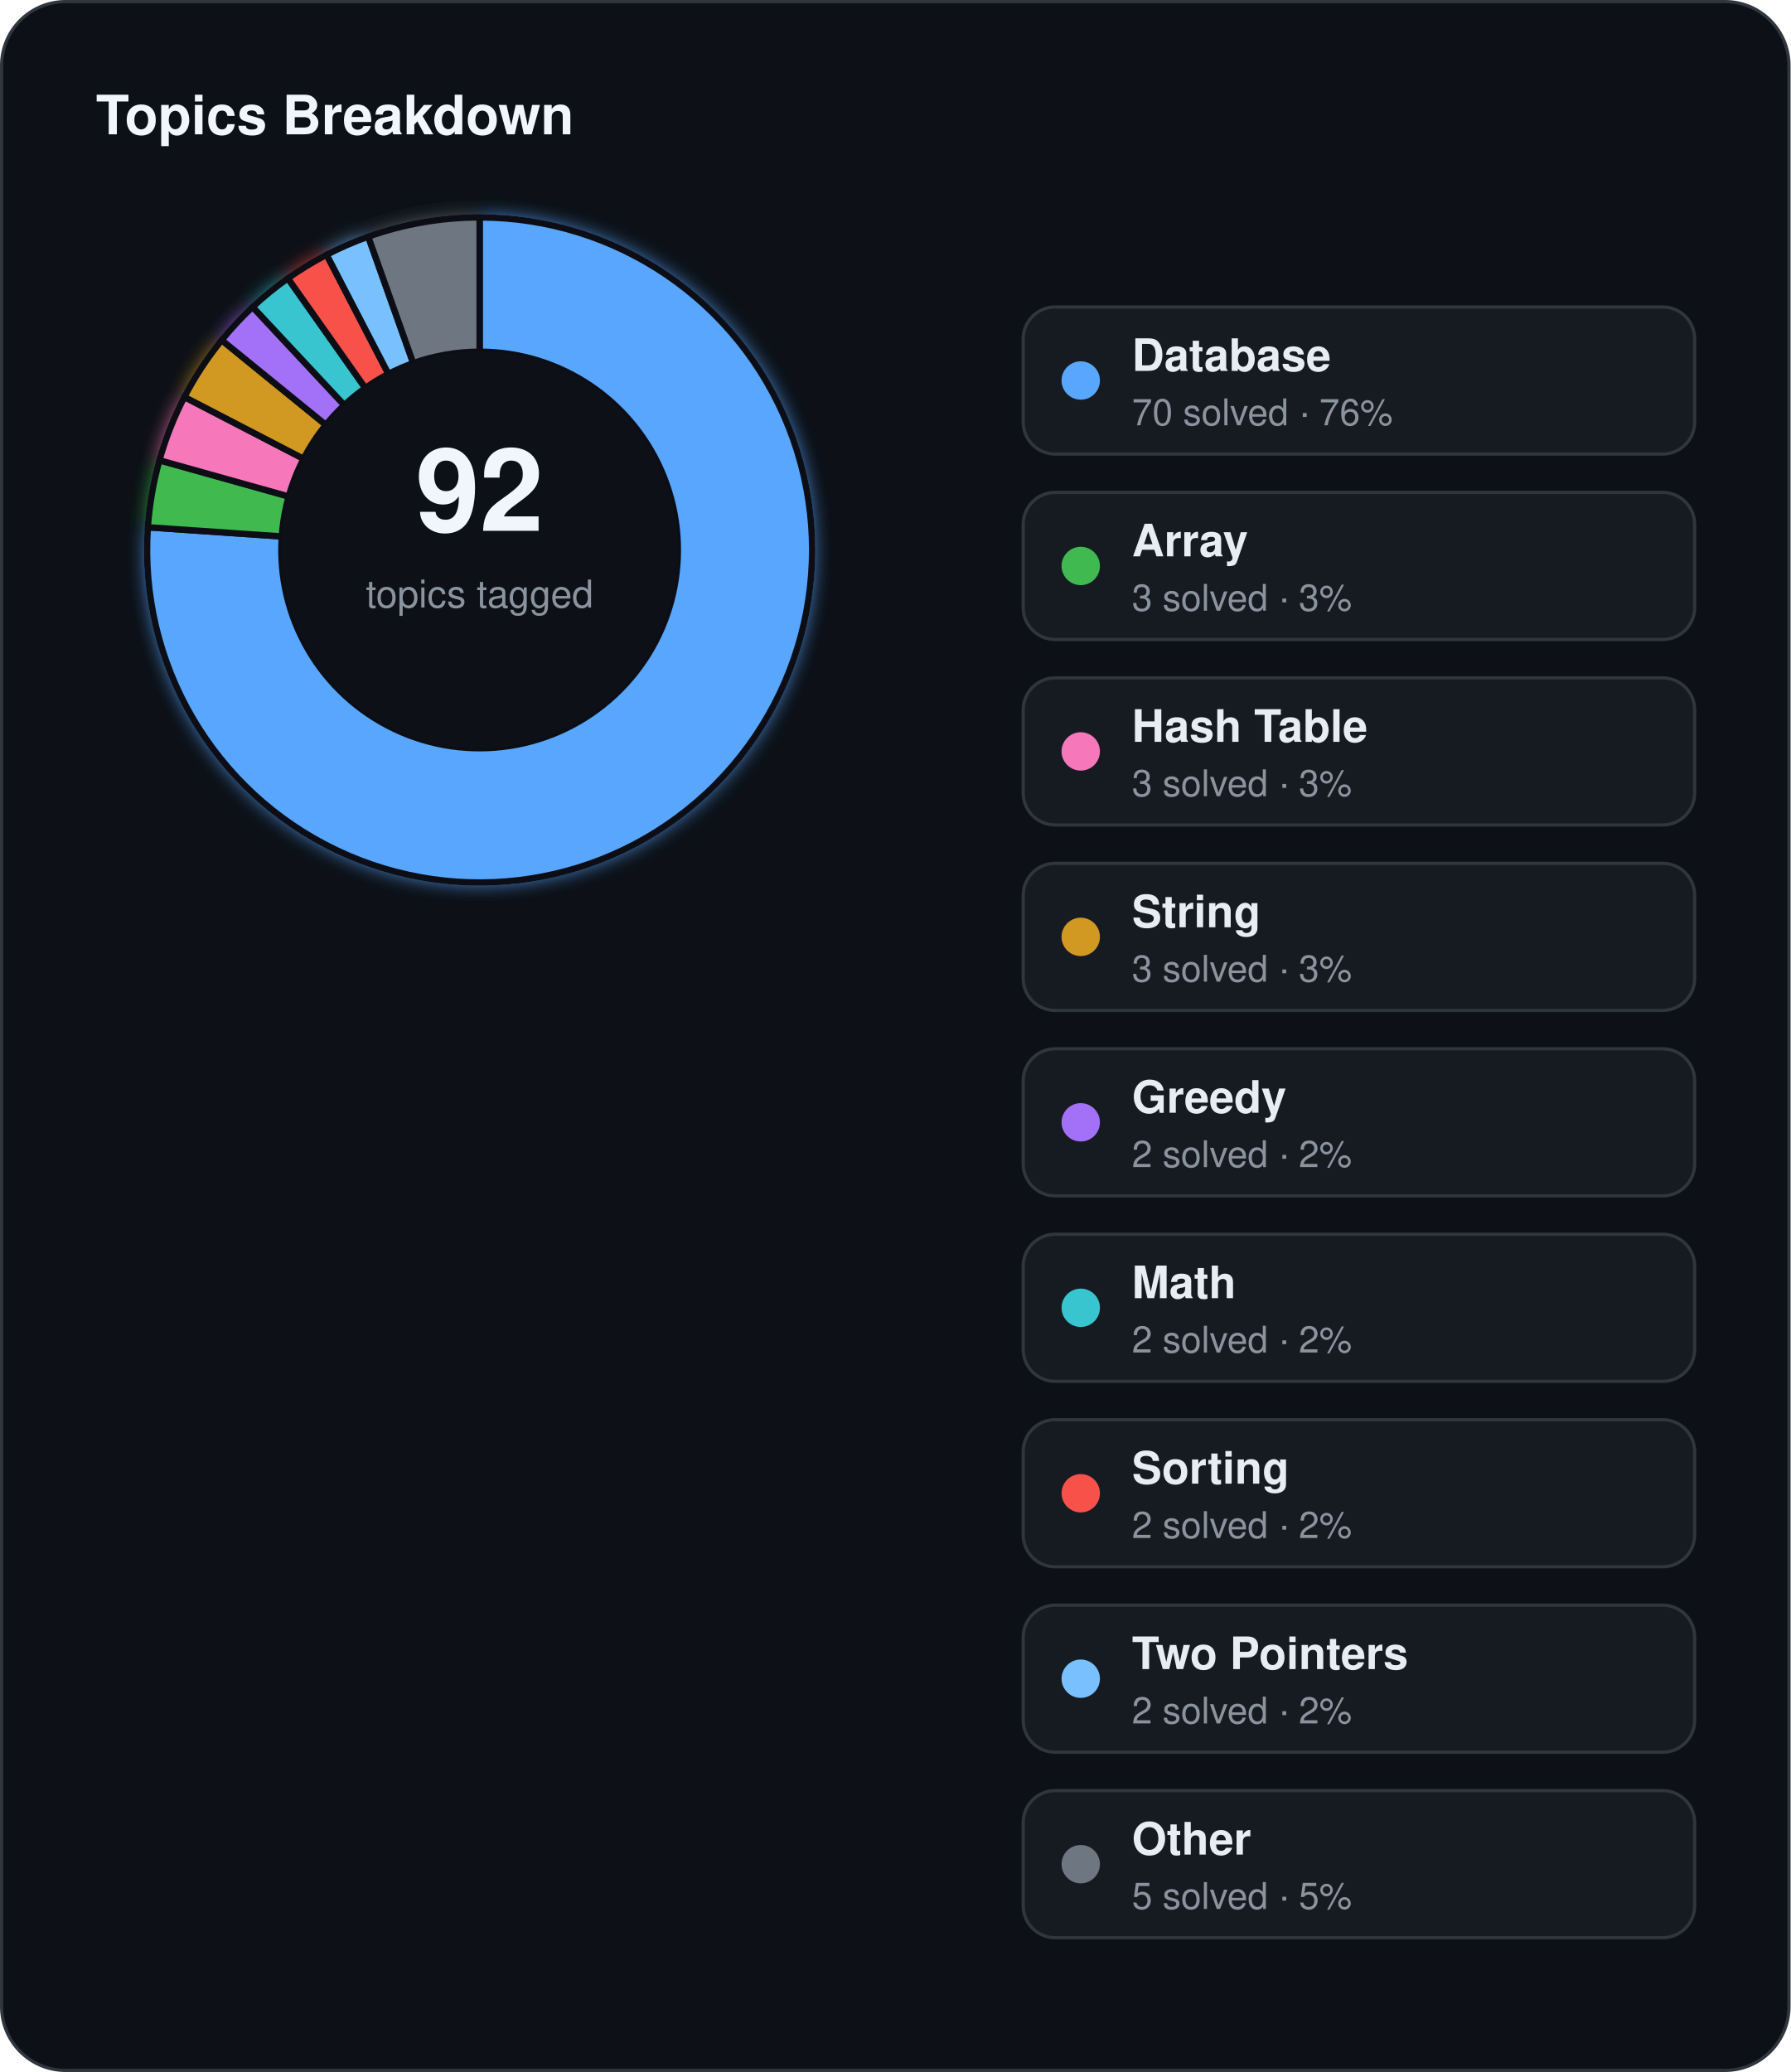
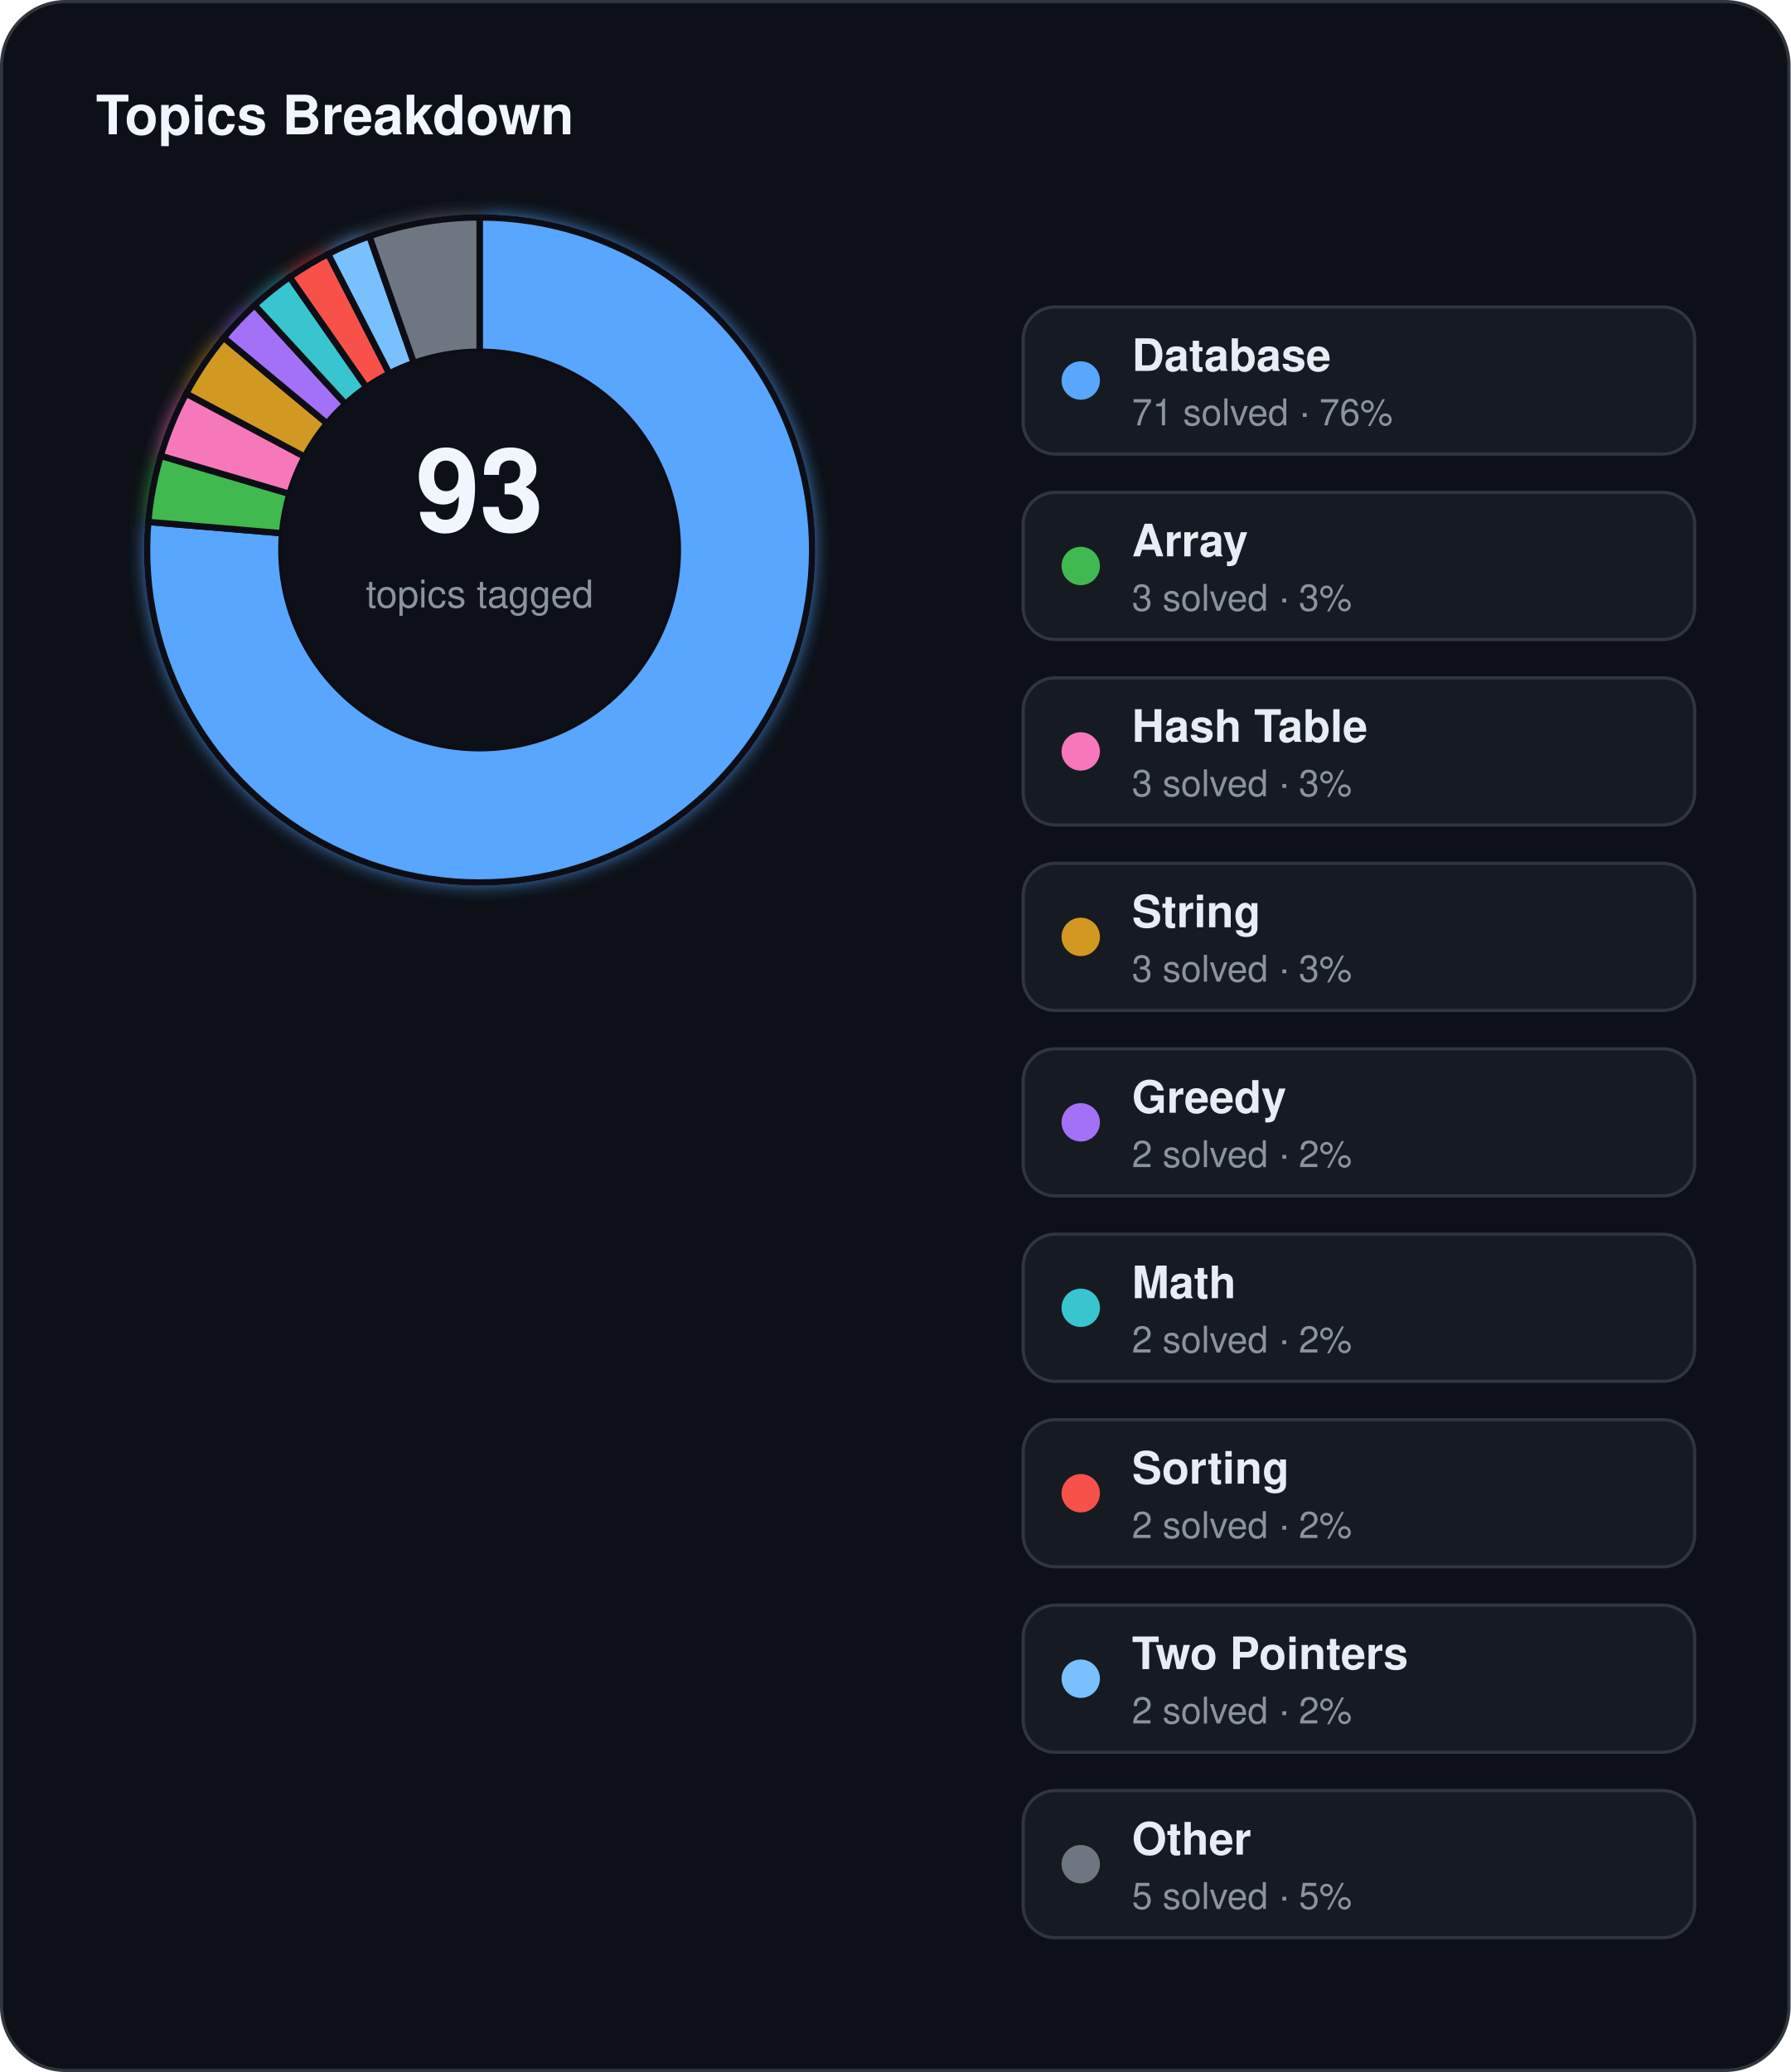
<svg xmlns="http://www.w3.org/2000/svg" width="560" height="648" viewBox="0 0 560 648">
  <defs>
    <filter id="topics-glow" x="-60%" y="-60%" width="220%" height="220%">
      <feGaussianBlur stdDeviation="3" result="blur" />
      <feMerge>
        <feMergeNode in="blur" />
        <feMergeNode in="SourceGraphic" />
      </feMerge>
    </filter>
  </defs>
  <rect x="0.5" y="0.5" width="559" height="647" rx="20" fill="#0d1117" stroke="#30363d" stroke-width="1" />
  <text x="30" y="42" fill="#f0f6fc" font-family="Segoe UI, Helvetica, Arial, sans-serif" font-size="17" font-weight="700">Topics Breakdown</text>
  <g filter="url(#topics-glow)">
-     <path d="M 150.00,68.00 A 104,104 0 1 1 46.24,164.90 L 88.14,167.77 A 62,62 0 1 0 150.00,110.00 Z" fill="#58a6ff" stroke="#0d1117" stroke-width="2" />
-     <path d="M 46.24,164.90 A 104,104 0 0 1 49.86,143.94 L 90.30,155.27 A 62,62 0 0 0 88.14,167.77 Z" fill="#3fb950" stroke="#0d1117" stroke-width="2" />
-     <path d="M 49.86,143.94 A 104,104 0 0 1 57.66,124.15 L 94.95,143.48 A 62,62 0 0 0 90.30,155.27 Z" fill="#f778ba" stroke="#0d1117" stroke-width="2" />
-     <path d="M 57.66,124.15 A 104,104 0 0 1 69.33,106.37 L 101.91,132.87 A 62,62 0 0 0 94.95,143.48 Z" fill="#d29922" stroke="#0d1117" stroke-width="2" />
-     <path d="M 69.33,106.37 A 104,104 0 0 1 79.01,95.99 L 107.68,126.69 A 62,62 0 0 0 101.91,132.87 Z" fill="#a371f7" stroke="#0d1117" stroke-width="2" />
-     <path d="M 79.01,95.99 A 104,104 0 0 1 90.03,87.04 L 114.25,121.35 A 62,62 0 0 0 107.68,126.69 Z" fill="#39c5cf" stroke="#0d1117" stroke-width="2" />
-     <path d="M 90.03,87.04 A 104,104 0 0 1 102.15,79.66 L 121.48,116.95 A 62,62 0 0 0 114.25,121.35 Z" fill="#f85149" stroke="#0d1117" stroke-width="2" />
-     <path d="M 102.15,79.66 A 104,104 0 0 1 115.17,74.00 L 129.24,113.58 A 62,62 0 0 0 121.48,116.95 Z" fill="#79c0ff" stroke="#0d1117" stroke-width="2" />
-     <path d="M 115.17,74.00 A 104,104 0 0 1 150.00,68.00 L 150.00,110.00 A 62,62 0 0 0 129.24,113.58 Z" fill="#6e7681" stroke="#0d1117" stroke-width="2" />
+     <path d="M 150.00,68.00 A 104,104 0 1 1 46.37,163.23 L 88.22,166.77 A 62,62 0 1 0 150.00,110.00 Z" fill="#58a6ff" stroke="#0d1117" stroke-width="2" />
+     <path d="M 46.37,163.23 A 104,104 0 0 1 50.26,142.55 L 90.54,154.44 A 62,62 0 0 0 88.22,166.77 Z" fill="#3fb950" stroke="#0d1117" stroke-width="2" />
+     <path d="M 50.26,142.55 A 104,104 0 0 1 58.23,123.07 L 95.29,142.83 A 62,62 0 0 0 90.54,154.44 Z" fill="#f778ba" stroke="#0d1117" stroke-width="2" />
+     <path d="M 58.23,123.07 A 104,104 0 0 1 69.96,105.60 L 102.28,132.42 A 62,62 0 0 0 95.29,142.83 Z" fill="#d29922" stroke="#0d1117" stroke-width="2" />
+     <path d="M 69.96,105.60 A 104,104 0 0 1 79.63,95.42 L 108.05,126.35 A 62,62 0 0 0 102.28,132.42 Z" fill="#a371f7" stroke="#0d1117" stroke-width="2" />
+     <path d="M 79.63,95.42 A 104,104 0 0 1 90.59,86.64 L 114.58,121.11 A 62,62 0 0 0 108.05,126.35 Z" fill="#39c5cf" stroke="#0d1117" stroke-width="2" />
+     <path d="M 90.59,86.64 A 104,104 0 0 1 102.63,79.42 L 121.76,116.81 A 62,62 0 0 0 114.58,121.11 Z" fill="#f85149" stroke="#0d1117" stroke-width="2" />
+     <path d="M 102.63,79.42 A 104,104 0 0 1 115.53,73.88 L 129.45,113.50 A 62,62 0 0 0 121.76,116.81 Z" fill="#79c0ff" stroke="#0d1117" stroke-width="2" />
+     <path d="M 115.53,73.88 A 104,104 0 0 1 150.00,68.00 L 150.00,110.00 A 62,62 0 0 0 129.45,113.50 Z" fill="#6e7681" stroke="#0d1117" stroke-width="2" />
  </g>
  <circle cx="150" cy="172" r="62" fill="#0d1117" />
-   <text x="150" y="166" text-anchor="middle" fill="#f0f6fc" font-family="Segoe UI, Helvetica, Arial, sans-serif" font-size="36" font-weight="700">92</text>
+   <text x="150" y="166" text-anchor="middle" fill="#f0f6fc" font-family="Segoe UI, Helvetica, Arial, sans-serif" font-size="36" font-weight="700">93</text>
  <text x="150" y="190" text-anchor="middle" fill="#8b949e" font-family="Segoe UI, Helvetica, Arial, sans-serif" font-size="12">topics tagged</text>
  <rect x="320" y="96" width="210" height="46" rx="10" fill="#161b22" stroke="#30363d" stroke-width="1" />
  <circle cx="338" cy="119" r="6" fill="#58a6ff" />
  <text x="354" y="116" fill="#e6edf3" font-family="Segoe UI, Helvetica, Arial, sans-serif" font-size="14" font-weight="600">Database</text>
-   <text x="354" y="133" fill="#8b949e" font-family="Segoe UI, Helvetica, Arial, sans-serif" font-size="11.5">70 solved · 76%</text>
+   <text x="354" y="133" fill="#8b949e" font-family="Segoe UI, Helvetica, Arial, sans-serif" font-size="11.5">71 solved · 76%</text>
  <rect x="320" y="154" width="210" height="46" rx="10" fill="#161b22" stroke="#30363d" stroke-width="1" />
  <circle cx="338" cy="177" r="6" fill="#3fb950" />
  <text x="354" y="174" fill="#e6edf3" font-family="Segoe UI, Helvetica, Arial, sans-serif" font-size="14" font-weight="600">Array</text>
  <text x="354" y="191" fill="#8b949e" font-family="Segoe UI, Helvetica, Arial, sans-serif" font-size="11.5">3 solved · 3%</text>
  <rect x="320" y="212" width="210" height="46" rx="10" fill="#161b22" stroke="#30363d" stroke-width="1" />
  <circle cx="338" cy="235" r="6" fill="#f778ba" />
  <text x="354" y="232" fill="#e6edf3" font-family="Segoe UI, Helvetica, Arial, sans-serif" font-size="14" font-weight="600">Hash Table</text>
  <text x="354" y="249" fill="#8b949e" font-family="Segoe UI, Helvetica, Arial, sans-serif" font-size="11.5">3 solved · 3%</text>
  <rect x="320" y="270" width="210" height="46" rx="10" fill="#161b22" stroke="#30363d" stroke-width="1" />
  <circle cx="338" cy="293" r="6" fill="#d29922" />
  <text x="354" y="290" fill="#e6edf3" font-family="Segoe UI, Helvetica, Arial, sans-serif" font-size="14" font-weight="600">String</text>
  <text x="354" y="307" fill="#8b949e" font-family="Segoe UI, Helvetica, Arial, sans-serif" font-size="11.5">3 solved · 3%</text>
  <rect x="320" y="328" width="210" height="46" rx="10" fill="#161b22" stroke="#30363d" stroke-width="1" />
  <circle cx="338" cy="351" r="6" fill="#a371f7" />
  <text x="354" y="348" fill="#e6edf3" font-family="Segoe UI, Helvetica, Arial, sans-serif" font-size="14" font-weight="600">Greedy</text>
  <text x="354" y="365" fill="#8b949e" font-family="Segoe UI, Helvetica, Arial, sans-serif" font-size="11.5">2 solved · 2%</text>
  <rect x="320" y="386" width="210" height="46" rx="10" fill="#161b22" stroke="#30363d" stroke-width="1" />
  <circle cx="338" cy="409" r="6" fill="#39c5cf" />
  <text x="354" y="406" fill="#e6edf3" font-family="Segoe UI, Helvetica, Arial, sans-serif" font-size="14" font-weight="600">Math</text>
  <text x="354" y="423" fill="#8b949e" font-family="Segoe UI, Helvetica, Arial, sans-serif" font-size="11.5">2 solved · 2%</text>
  <rect x="320" y="444" width="210" height="46" rx="10" fill="#161b22" stroke="#30363d" stroke-width="1" />
  <circle cx="338" cy="467" r="6" fill="#f85149" />
  <text x="354" y="464" fill="#e6edf3" font-family="Segoe UI, Helvetica, Arial, sans-serif" font-size="14" font-weight="600">Sorting</text>
  <text x="354" y="481" fill="#8b949e" font-family="Segoe UI, Helvetica, Arial, sans-serif" font-size="11.5">2 solved · 2%</text>
  <rect x="320" y="502" width="210" height="46" rx="10" fill="#161b22" stroke="#30363d" stroke-width="1" />
  <circle cx="338" cy="525" r="6" fill="#79c0ff" />
  <text x="354" y="522" fill="#e6edf3" font-family="Segoe UI, Helvetica, Arial, sans-serif" font-size="14" font-weight="600">Two Pointers</text>
  <text x="354" y="539" fill="#8b949e" font-family="Segoe UI, Helvetica, Arial, sans-serif" font-size="11.5">2 solved · 2%</text>
  <rect x="320" y="560" width="210" height="46" rx="10" fill="#161b22" stroke="#30363d" stroke-width="1" />
  <circle cx="338" cy="583" r="6" fill="#6e7681" />
  <text x="354" y="580" fill="#e6edf3" font-family="Segoe UI, Helvetica, Arial, sans-serif" font-size="14" font-weight="600">Other</text>
  <text x="354" y="597" fill="#8b949e" font-family="Segoe UI, Helvetica, Arial, sans-serif" font-size="11.5">5 solved · 5%</text>
</svg>
